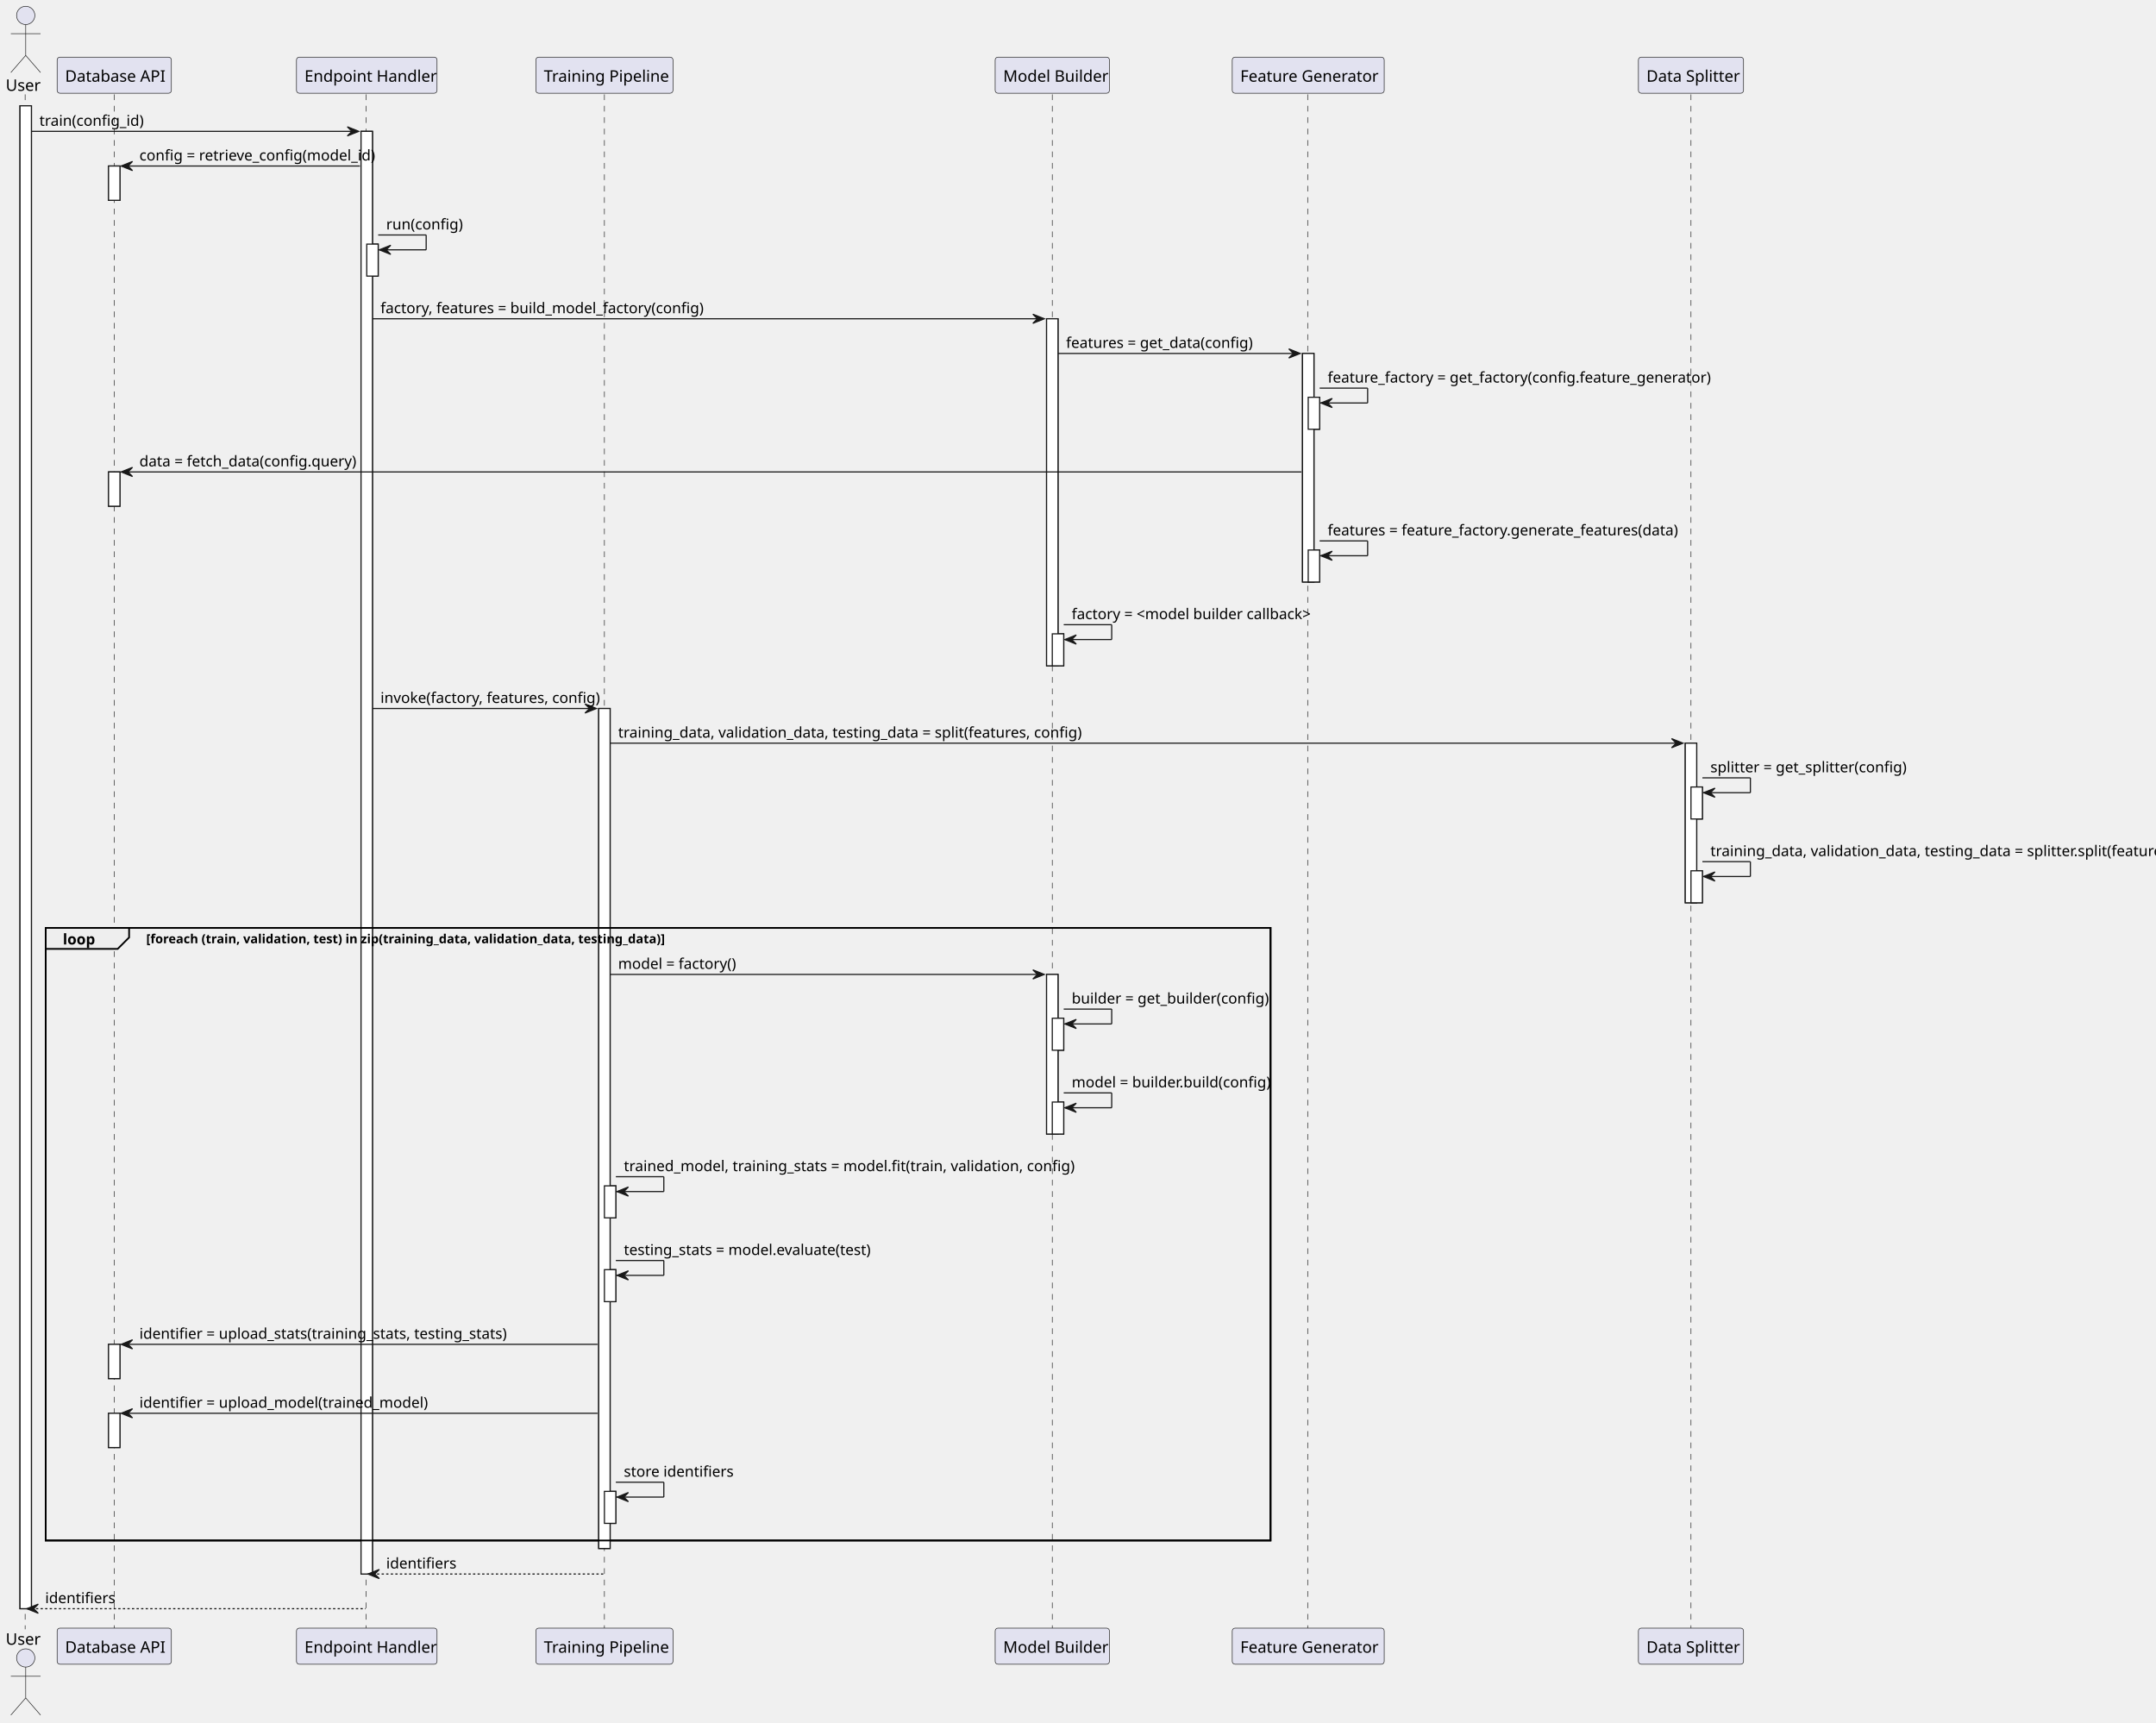
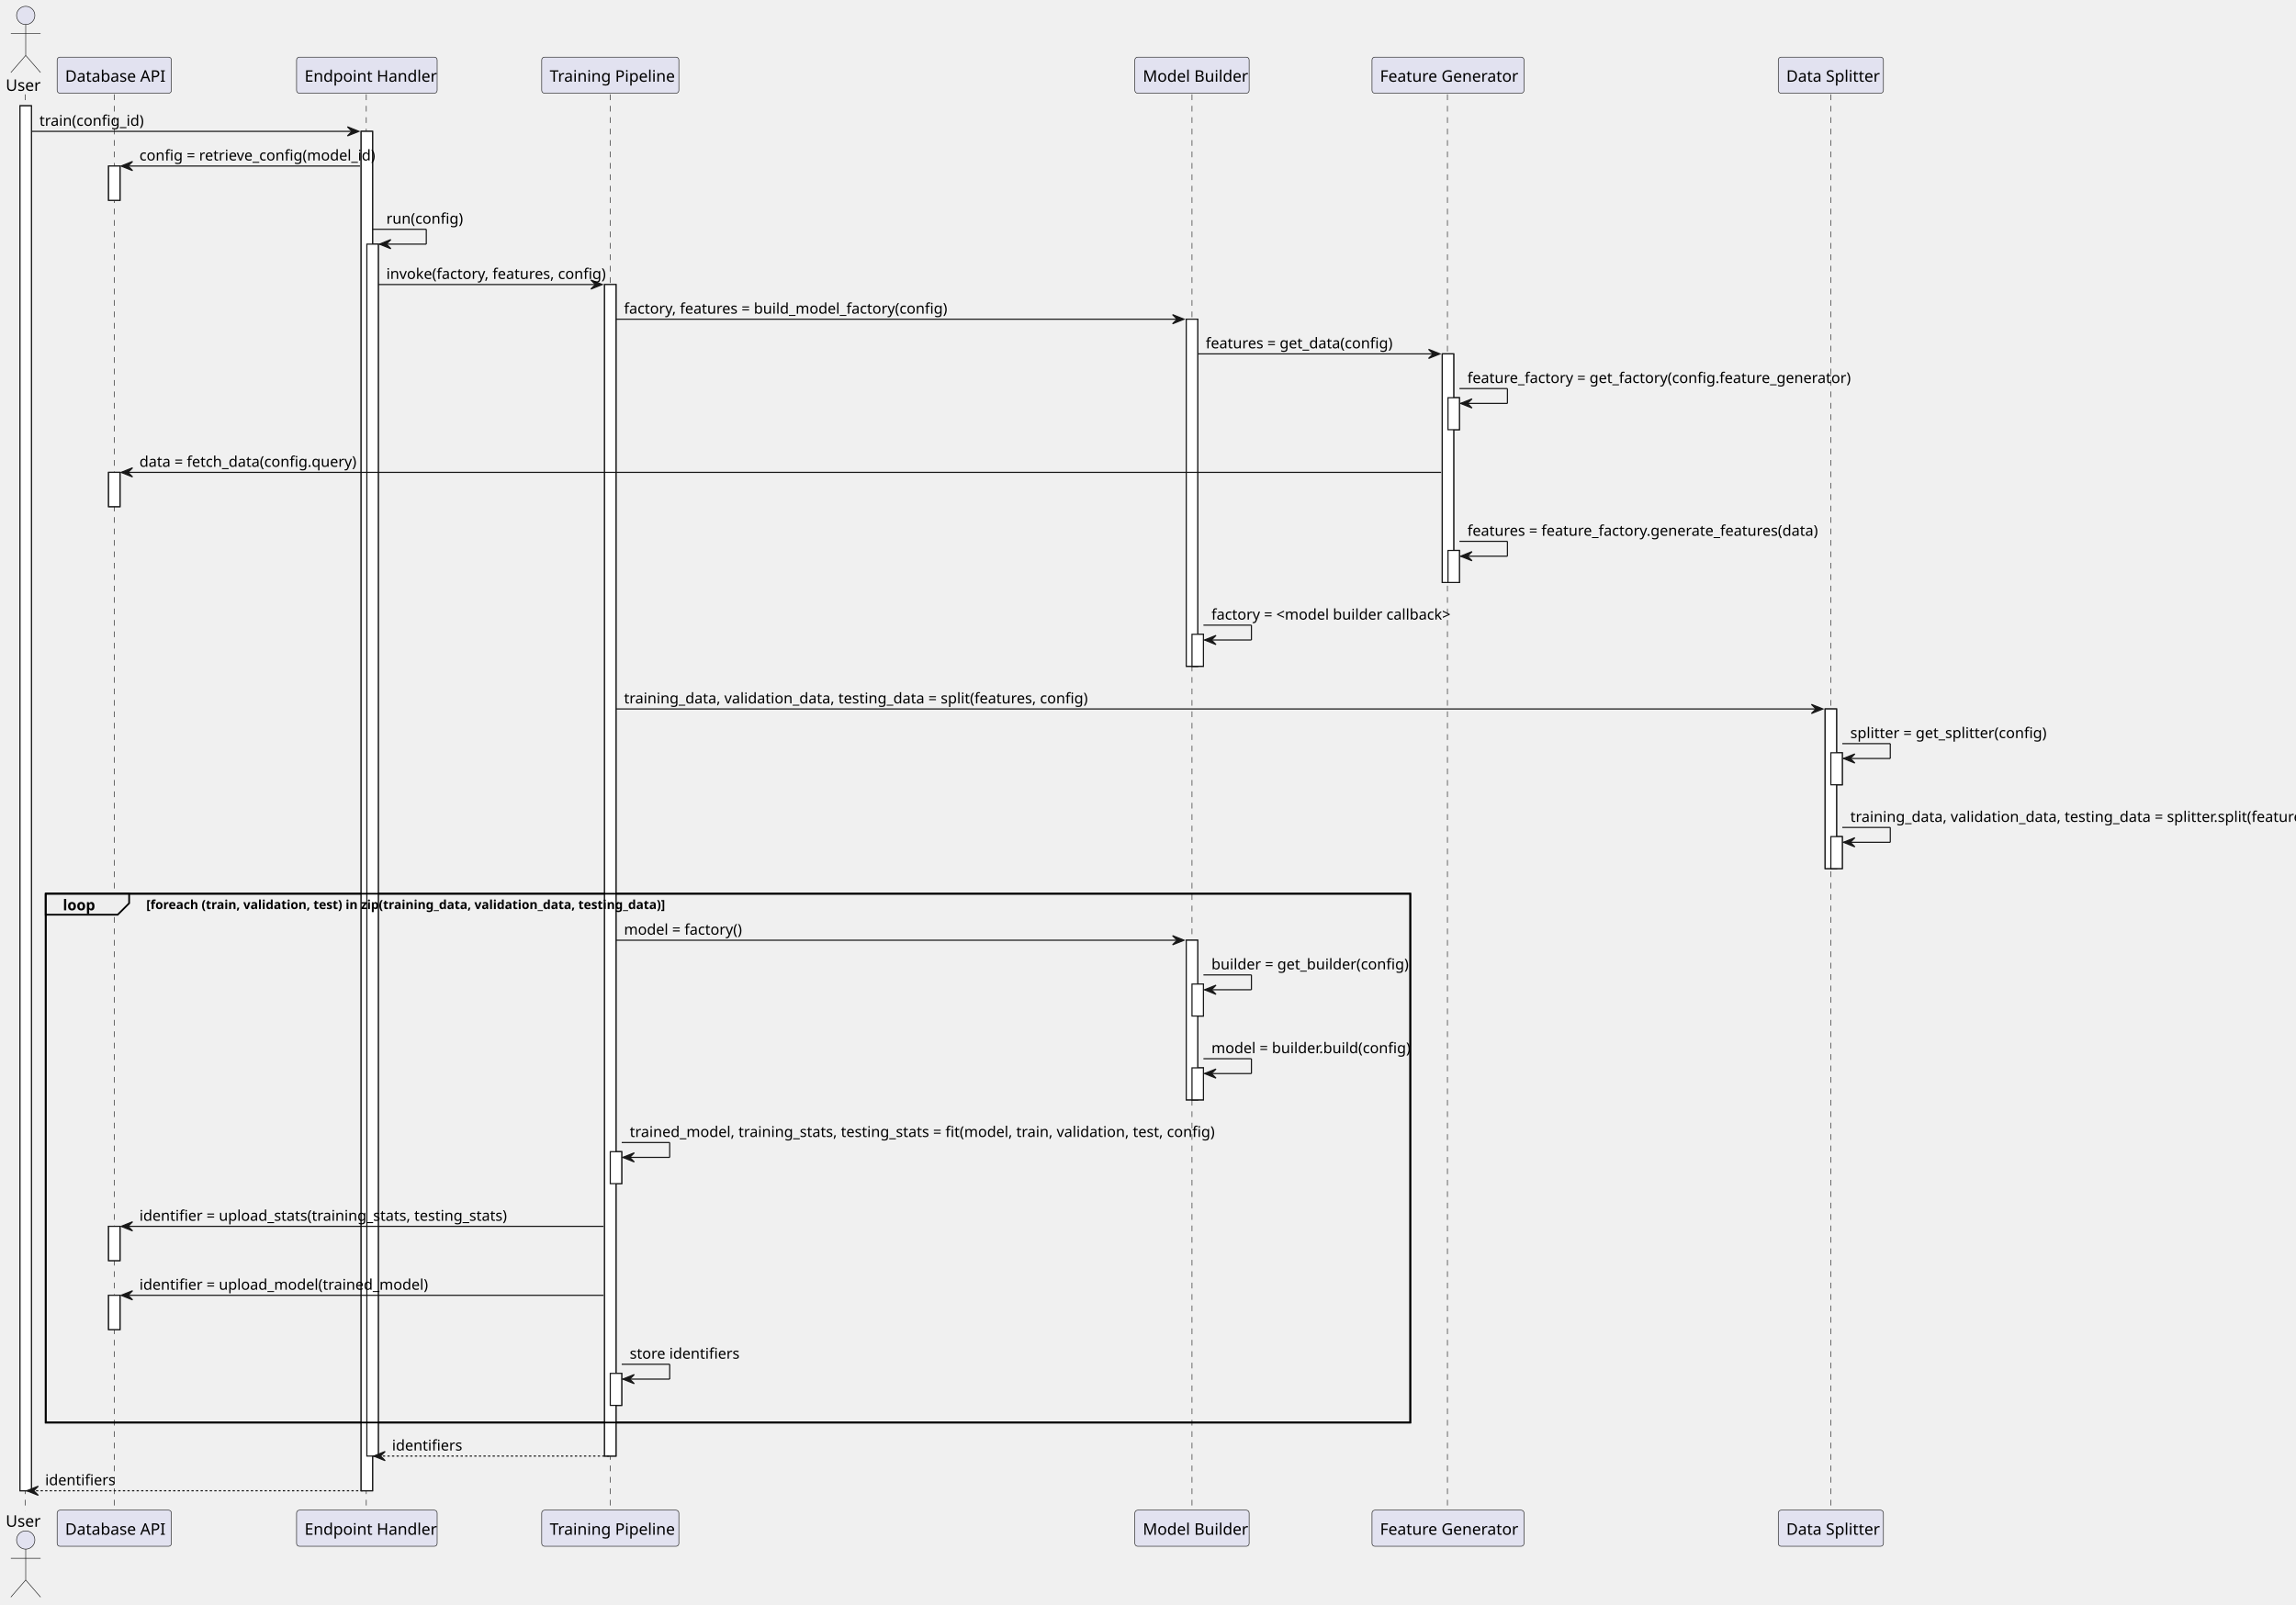
- <svg xmlns="http://www.w3.org/2000/svg" contentStyleType="text/css" height="1508px" preserveAspectRatio="none" style="width:1887px;height:1508px;background:#FFFFFF;" version="1.1" viewBox="0 0 1887 1508" width="1887px" zoomAndPan="magnify">
+ <svg xmlns="http://www.w3.org/2000/svg" contentStyleType="text/css" height="1404px" preserveAspectRatio="none" style="width:2009px;height:1404px;background:#FFFFFF;" version="1.1" viewBox="0 0 2009 1404" width="2009px" zoomAndPan="magnify">
  <defs />
  <g>
-     <rect fill="#FFFFFF" height="1315.438" style="stroke:#181818;stroke-width:1.0;" width="10" x="17.5" y="92.609" />
+     <rect fill="#FFFFFF" height="1212.086" style="stroke:#181818;stroke-width:1.0;" width="10" x="17.5" y="92.609" />
    <rect fill="#FFFFFF" height="30" style="stroke:#181818;stroke-width:1.0;" width="10" x="95" y="145.312" />
-     <rect fill="#FFFFFF" height="30" style="stroke:#181818;stroke-width:1.0;" width="10" x="95" y="413.07" />
-     <rect fill="#FFFFFF" height="30" style="stroke:#181818;stroke-width:1.0;" width="10" x="95" y="1176.641" />
-     <rect fill="#FFFFFF" height="30" style="stroke:#181818;stroke-width:1.0;" width="10" x="95" y="1236.992" />
-     <rect fill="#FFFFFF" height="1262.734" style="stroke:#181818;stroke-width:1.0;" width="10" x="316" y="114.961" />
-     <rect fill="#FFFFFF" height="28" style="stroke:#181818;stroke-width:1.0;" width="10" x="321" y="213.664" />
-     <rect fill="#FFFFFF" height="735.219" style="stroke:#181818;stroke-width:1.0;" width="10" x="524" y="620.125" />
-     <rect fill="#FFFFFF" height="28" style="stroke:#181818;stroke-width:1.0;" width="10" x="529" y="1037.938" />
-     <rect fill="#FFFFFF" height="28" style="stroke:#181818;stroke-width:1.0;" width="10" x="529" y="1111.289" />
-     <rect fill="#FFFFFF" height="28" style="stroke:#181818;stroke-width:1.0;" width="10" x="529" y="1305.344" />
-     <rect fill="#FFFFFF" height="303.758" style="stroke:#181818;stroke-width:1.0;" width="10" x="916" y="279.016" />
-     <rect fill="#FFFFFF" height="28" style="stroke:#181818;stroke-width:1.0;" width="10" x="921" y="554.773" />
-     <rect fill="#FFFFFF" height="139.703" style="stroke:#181818;stroke-width:1.0;" width="10" x="916" y="852.883" />
-     <rect fill="#FFFFFF" height="28" style="stroke:#181818;stroke-width:1.0;" width="10" x="921" y="891.234" />
-     <rect fill="#FFFFFF" height="28" style="stroke:#181818;stroke-width:1.0;" width="10" x="921" y="964.586" />
-     <rect fill="#FFFFFF" height="200.055" style="stroke:#181818;stroke-width:1.0;" width="10" x="1140" y="309.367" />
-     <rect fill="#FFFFFF" height="28" style="stroke:#181818;stroke-width:1.0;" width="10" x="1145" y="347.719" />
-     <rect fill="#FFFFFF" height="28" style="stroke:#181818;stroke-width:1.0;" width="10" x="1145" y="481.422" />
-     <rect fill="#FFFFFF" height="139.703" style="stroke:#181818;stroke-width:1.0;" width="10" x="1475" y="650.477" />
-     <rect fill="#FFFFFF" height="28" style="stroke:#181818;stroke-width:1.0;" width="10" x="1480" y="688.828" />
-     <rect fill="#FFFFFF" height="28" style="stroke:#181818;stroke-width:1.0;" width="10" x="1480" y="762.18" />
-     <rect fill="none" height="536.164" style="stroke:#000000;stroke-width:1.5;" width="1072" x="40" y="812.18" />
-     <line style="stroke:#181818;stroke-width:0.5;stroke-dasharray:5.0,5.0;" x1="22" x2="22" y1="82.609" y2="1426.047" />
-     <line style="stroke:#181818;stroke-width:0.5;stroke-dasharray:5.0,5.0;" x1="100" x2="100" y1="82.609" y2="1426.047" />
-     <line style="stroke:#181818;stroke-width:0.5;stroke-dasharray:5.0,5.0;" x1="320.5" x2="320.5" y1="82.609" y2="1426.047" />
-     <line style="stroke:#181818;stroke-width:0.5;stroke-dasharray:5.0,5.0;" x1="529" x2="529" y1="82.609" y2="1426.047" />
-     <line style="stroke:#181818;stroke-width:0.5;stroke-dasharray:5.0,5.0;" x1="921" x2="921" y1="82.609" y2="1426.047" />
-     <line style="stroke:#181818;stroke-width:0.5;stroke-dasharray:5.0,5.0;" x1="1144.5" x2="1144.5" y1="82.609" y2="1426.047" />
-     <line style="stroke:#181818;stroke-width:0.5;stroke-dasharray:5.0,5.0;" x1="1480" x2="1480" y1="82.609" y2="1426.047" />
+     <rect fill="#FFFFFF" height="30" style="stroke:#181818;stroke-width:1.0;" width="10" x="95" y="413.422" />
+     <rect fill="#FFFFFF" height="30" style="stroke:#181818;stroke-width:1.0;" width="10" x="95" y="1073.289" />
+     <rect fill="#FFFFFF" height="30" style="stroke:#181818;stroke-width:1.0;" width="10" x="95" y="1133.641" />
+     <rect fill="#FFFFFF" height="1189.734" style="stroke:#181818;stroke-width:1.0;" width="10" x="316" y="114.961" />
+     <rect fill="#FFFFFF" height="1060.68" style="stroke:#181818;stroke-width:1.0;" width="10" x="321" y="213.664" />
+     <rect fill="#FFFFFF" height="1025.328" style="stroke:#181818;stroke-width:1.0;" width="10" x="529" y="249.016" />
+     <rect fill="#FFFFFF" height="28" style="stroke:#181818;stroke-width:1.0;" width="10" x="534" y="1007.938" />
+     <rect fill="#FFFFFF" height="28" style="stroke:#181818;stroke-width:1.0;" width="10" x="534" y="1201.992" />
+     <rect fill="#FFFFFF" height="303.758" style="stroke:#181818;stroke-width:1.0;" width="10" x="1038" y="279.367" />
+     <rect fill="#FFFFFF" height="28" style="stroke:#181818;stroke-width:1.0;" width="10" x="1043" y="555.125" />
+     <rect fill="#FFFFFF" height="139.703" style="stroke:#181818;stroke-width:1.0;" width="10" x="1038" y="822.883" />
+     <rect fill="#FFFFFF" height="28" style="stroke:#181818;stroke-width:1.0;" width="10" x="1043" y="861.234" />
+     <rect fill="#FFFFFF" height="28" style="stroke:#181818;stroke-width:1.0;" width="10" x="1043" y="934.586" />
+     <rect fill="#FFFFFF" height="200.055" style="stroke:#181818;stroke-width:1.0;" width="10" x="1262" y="309.719" />
+     <rect fill="#FFFFFF" height="28" style="stroke:#181818;stroke-width:1.0;" width="10" x="1267" y="348.07" />
+     <rect fill="#FFFFFF" height="28" style="stroke:#181818;stroke-width:1.0;" width="10" x="1267" y="481.773" />
+     <rect fill="#FFFFFF" height="139.703" style="stroke:#181818;stroke-width:1.0;" width="10" x="1597" y="620.477" />
+     <rect fill="#FFFFFF" height="28" style="stroke:#181818;stroke-width:1.0;" width="10" x="1602" y="658.828" />
+     <rect fill="#FFFFFF" height="28" style="stroke:#181818;stroke-width:1.0;" width="10" x="1602" y="732.18" />
+     <rect fill="none" height="462.812" style="stroke:#000000;stroke-width:1.5;" width="1194" x="40" y="782.18" />
+     <line style="stroke:#181818;stroke-width:0.5;stroke-dasharray:5.0,5.0;" x1="22" x2="22" y1="82.609" y2="1322.695" />
+     <line style="stroke:#181818;stroke-width:0.5;stroke-dasharray:5.0,5.0;" x1="100" x2="100" y1="82.609" y2="1322.695" />
+     <line style="stroke:#181818;stroke-width:0.5;stroke-dasharray:5.0,5.0;" x1="320.5" x2="320.5" y1="82.609" y2="1322.695" />
+     <line style="stroke:#181818;stroke-width:0.5;stroke-dasharray:5.0,5.0;" x1="534" x2="534" y1="82.609" y2="1322.695" />
+     <line style="stroke:#181818;stroke-width:0.5;stroke-dasharray:5.0,5.0;" x1="1043" x2="1043" y1="82.609" y2="1322.695" />
+     <line style="stroke:#181818;stroke-width:0.5;stroke-dasharray:5.0,5.0;" x1="1266.5" x2="1266.5" y1="82.609" y2="1322.695" />
+     <line style="stroke:#181818;stroke-width:0.5;stroke-dasharray:5.0,5.0;" x1="1602" x2="1602" y1="82.609" y2="1322.695" />
    <text fill="#000000" font-family="sans-serif" font-size="14" lengthAdjust="spacing" textLength="29" x="5" y="79.533">User</text>
    <ellipse cx="22.5" cy="13.5" fill="#E2E2F0" rx="8" ry="8" style="stroke:#181818;stroke-width:0.5;" />
    <path d="M22.5,21.5 L22.5,48.5 M9.5,29.5 L35.5,29.5 M22.5,48.5 L9.5,63.5 M22.5,48.5 L35.5,63.5 " fill="none" style="stroke:#181818;stroke-width:0.5;" />
-     <text fill="#000000" font-family="sans-serif" font-size="14" lengthAdjust="spacing" textLength="29" x="5" y="1439.58">User</text>
-     <ellipse cx="22.5" cy="1451.156" fill="#E2E2F0" rx="8" ry="8" style="stroke:#181818;stroke-width:0.5;" />
-     <path d="M22.5,1459.156 L22.5,1486.156 M9.5,1467.156 L35.5,1467.156 M22.5,1486.156 L9.5,1501.156 M22.5,1486.156 L35.5,1501.156 " fill="none" style="stroke:#181818;stroke-width:0.5;" />
+     <text fill="#000000" font-family="sans-serif" font-size="14" lengthAdjust="spacing" textLength="29" x="5" y="1336.228">User</text>
+     <ellipse cx="22.5" cy="1347.805" fill="#E2E2F0" rx="8" ry="8" style="stroke:#181818;stroke-width:0.5;" />
+     <path d="M22.5,1355.805 L22.5,1382.805 M9.5,1363.805 L35.5,1363.805 M22.5,1382.805 L9.5,1397.805 M22.5,1382.805 L35.5,1397.805 " fill="none" style="stroke:#181818;stroke-width:0.5;" />
    <rect fill="#E2E2F0" height="31.609" rx="2.5" ry="2.5" style="stroke:#181818;stroke-width:0.5;" width="100" x="50" y="50" />
    <text fill="#000000" font-family="sans-serif" font-size="14" lengthAdjust="spacing" textLength="86" x="57" y="71.533">Database API</text>
-     <rect fill="#E2E2F0" height="31.609" rx="2.5" ry="2.5" style="stroke:#181818;stroke-width:0.5;" width="100" x="50" y="1425.047" />
-     <text fill="#000000" font-family="sans-serif" font-size="14" lengthAdjust="spacing" textLength="86" x="57" y="1446.58">Database API</text>
+     <rect fill="#E2E2F0" height="31.609" rx="2.5" ry="2.5" style="stroke:#181818;stroke-width:0.5;" width="100" x="50" y="1321.695" />
+     <text fill="#000000" font-family="sans-serif" font-size="14" lengthAdjust="spacing" textLength="86" x="57" y="1343.228">Database API</text>
    <rect fill="#E2E2F0" height="31.609" rx="2.5" ry="2.5" style="stroke:#181818;stroke-width:0.5;" width="123" x="259.5" y="50" />
    <text fill="#000000" font-family="sans-serif" font-size="14" lengthAdjust="spacing" textLength="109" x="266.5" y="71.533">Endpoint Handler</text>
-     <rect fill="#E2E2F0" height="31.609" rx="2.5" ry="2.5" style="stroke:#181818;stroke-width:0.5;" width="123" x="259.5" y="1425.047" />
-     <text fill="#000000" font-family="sans-serif" font-size="14" lengthAdjust="spacing" textLength="109" x="266.5" y="1446.58">Endpoint Handler</text>
-     <rect fill="#E2E2F0" height="31.609" rx="2.5" ry="2.5" style="stroke:#181818;stroke-width:0.5;" width="120" x="469" y="50" />
-     <text fill="#000000" font-family="sans-serif" font-size="14" lengthAdjust="spacing" textLength="106" x="476" y="71.533">Training Pipeline</text>
-     <rect fill="#E2E2F0" height="31.609" rx="2.5" ry="2.5" style="stroke:#181818;stroke-width:0.5;" width="120" x="469" y="1425.047" />
-     <text fill="#000000" font-family="sans-serif" font-size="14" lengthAdjust="spacing" textLength="106" x="476" y="1446.58">Training Pipeline</text>
-     <rect fill="#E2E2F0" height="31.609" rx="2.5" ry="2.5" style="stroke:#181818;stroke-width:0.5;" width="100" x="871" y="50" />
-     <text fill="#000000" font-family="sans-serif" font-size="14" lengthAdjust="spacing" textLength="86" x="878" y="71.533">Model Builder</text>
-     <rect fill="#E2E2F0" height="31.609" rx="2.5" ry="2.5" style="stroke:#181818;stroke-width:0.5;" width="100" x="871" y="1425.047" />
-     <text fill="#000000" font-family="sans-serif" font-size="14" lengthAdjust="spacing" textLength="86" x="878" y="1446.58">Model Builder</text>
-     <rect fill="#E2E2F0" height="31.609" rx="2.5" ry="2.5" style="stroke:#181818;stroke-width:0.5;" width="133" x="1078.5" y="50" />
-     <text fill="#000000" font-family="sans-serif" font-size="14" lengthAdjust="spacing" textLength="119" x="1085.5" y="71.533">Feature Generator</text>
-     <rect fill="#E2E2F0" height="31.609" rx="2.5" ry="2.5" style="stroke:#181818;stroke-width:0.5;" width="133" x="1078.5" y="1425.047" />
-     <text fill="#000000" font-family="sans-serif" font-size="14" lengthAdjust="spacing" textLength="119" x="1085.5" y="1446.58">Feature Generator</text>
-     <rect fill="#E2E2F0" height="31.609" rx="2.5" ry="2.5" style="stroke:#181818;stroke-width:0.5;" width="92" x="1434" y="50" />
-     <text fill="#000000" font-family="sans-serif" font-size="14" lengthAdjust="spacing" textLength="78" x="1441" y="71.533">Data Splitter</text>
-     <rect fill="#E2E2F0" height="31.609" rx="2.5" ry="2.5" style="stroke:#181818;stroke-width:0.5;" width="92" x="1434" y="1425.047" />
-     <text fill="#000000" font-family="sans-serif" font-size="14" lengthAdjust="spacing" textLength="78" x="1441" y="1446.58">Data Splitter</text>
-     <rect fill="#FFFFFF" height="1315.438" style="stroke:#181818;stroke-width:1.0;" width="10" x="17.5" y="92.609" />
+     <rect fill="#E2E2F0" height="31.609" rx="2.5" ry="2.5" style="stroke:#181818;stroke-width:0.5;" width="123" x="259.5" y="1321.695" />
+     <text fill="#000000" font-family="sans-serif" font-size="14" lengthAdjust="spacing" textLength="109" x="266.5" y="1343.228">Endpoint Handler</text>
+     <rect fill="#E2E2F0" height="31.609" rx="2.5" ry="2.5" style="stroke:#181818;stroke-width:0.5;" width="120" x="474" y="50" />
+     <text fill="#000000" font-family="sans-serif" font-size="14" lengthAdjust="spacing" textLength="106" x="481" y="71.533">Training Pipeline</text>
+     <rect fill="#E2E2F0" height="31.609" rx="2.5" ry="2.5" style="stroke:#181818;stroke-width:0.5;" width="120" x="474" y="1321.695" />
+     <text fill="#000000" font-family="sans-serif" font-size="14" lengthAdjust="spacing" textLength="106" x="481" y="1343.228">Training Pipeline</text>
+     <rect fill="#E2E2F0" height="31.609" rx="2.5" ry="2.5" style="stroke:#181818;stroke-width:0.5;" width="100" x="993" y="50" />
+     <text fill="#000000" font-family="sans-serif" font-size="14" lengthAdjust="spacing" textLength="86" x="1000" y="71.533">Model Builder</text>
+     <rect fill="#E2E2F0" height="31.609" rx="2.5" ry="2.5" style="stroke:#181818;stroke-width:0.5;" width="100" x="993" y="1321.695" />
+     <text fill="#000000" font-family="sans-serif" font-size="14" lengthAdjust="spacing" textLength="86" x="1000" y="1343.228">Model Builder</text>
+     <rect fill="#E2E2F0" height="31.609" rx="2.5" ry="2.5" style="stroke:#181818;stroke-width:0.5;" width="133" x="1200.5" y="50" />
+     <text fill="#000000" font-family="sans-serif" font-size="14" lengthAdjust="spacing" textLength="119" x="1207.5" y="71.533">Feature Generator</text>
+     <rect fill="#E2E2F0" height="31.609" rx="2.5" ry="2.5" style="stroke:#181818;stroke-width:0.5;" width="133" x="1200.5" y="1321.695" />
+     <text fill="#000000" font-family="sans-serif" font-size="14" lengthAdjust="spacing" textLength="119" x="1207.5" y="1343.228">Feature Generator</text>
+     <rect fill="#E2E2F0" height="31.609" rx="2.5" ry="2.5" style="stroke:#181818;stroke-width:0.5;" width="92" x="1556" y="50" />
+     <text fill="#000000" font-family="sans-serif" font-size="14" lengthAdjust="spacing" textLength="78" x="1563" y="71.533">Data Splitter</text>
+     <rect fill="#E2E2F0" height="31.609" rx="2.5" ry="2.5" style="stroke:#181818;stroke-width:0.5;" width="92" x="1556" y="1321.695" />
+     <text fill="#000000" font-family="sans-serif" font-size="14" lengthAdjust="spacing" textLength="78" x="1563" y="1343.228">Data Splitter</text>
+     <rect fill="#FFFFFF" height="1212.086" style="stroke:#181818;stroke-width:1.0;" width="10" x="17.5" y="92.609" />
    <rect fill="#FFFFFF" height="30" style="stroke:#181818;stroke-width:1.0;" width="10" x="95" y="145.312" />
-     <rect fill="#FFFFFF" height="30" style="stroke:#181818;stroke-width:1.0;" width="10" x="95" y="413.07" />
-     <rect fill="#FFFFFF" height="30" style="stroke:#181818;stroke-width:1.0;" width="10" x="95" y="1176.641" />
-     <rect fill="#FFFFFF" height="30" style="stroke:#181818;stroke-width:1.0;" width="10" x="95" y="1236.992" />
-     <rect fill="#FFFFFF" height="1262.734" style="stroke:#181818;stroke-width:1.0;" width="10" x="316" y="114.961" />
-     <rect fill="#FFFFFF" height="28" style="stroke:#181818;stroke-width:1.0;" width="10" x="321" y="213.664" />
-     <rect fill="#FFFFFF" height="735.219" style="stroke:#181818;stroke-width:1.0;" width="10" x="524" y="620.125" />
-     <rect fill="#FFFFFF" height="28" style="stroke:#181818;stroke-width:1.0;" width="10" x="529" y="1037.938" />
-     <rect fill="#FFFFFF" height="28" style="stroke:#181818;stroke-width:1.0;" width="10" x="529" y="1111.289" />
-     <rect fill="#FFFFFF" height="28" style="stroke:#181818;stroke-width:1.0;" width="10" x="529" y="1305.344" />
-     <rect fill="#FFFFFF" height="303.758" style="stroke:#181818;stroke-width:1.0;" width="10" x="916" y="279.016" />
-     <rect fill="#FFFFFF" height="28" style="stroke:#181818;stroke-width:1.0;" width="10" x="921" y="554.773" />
-     <rect fill="#FFFFFF" height="139.703" style="stroke:#181818;stroke-width:1.0;" width="10" x="916" y="852.883" />
-     <rect fill="#FFFFFF" height="28" style="stroke:#181818;stroke-width:1.0;" width="10" x="921" y="891.234" />
-     <rect fill="#FFFFFF" height="28" style="stroke:#181818;stroke-width:1.0;" width="10" x="921" y="964.586" />
-     <rect fill="#FFFFFF" height="200.055" style="stroke:#181818;stroke-width:1.0;" width="10" x="1140" y="309.367" />
-     <rect fill="#FFFFFF" height="28" style="stroke:#181818;stroke-width:1.0;" width="10" x="1145" y="347.719" />
-     <rect fill="#FFFFFF" height="28" style="stroke:#181818;stroke-width:1.0;" width="10" x="1145" y="481.422" />
-     <rect fill="#FFFFFF" height="139.703" style="stroke:#181818;stroke-width:1.0;" width="10" x="1475" y="650.477" />
-     <rect fill="#FFFFFF" height="28" style="stroke:#181818;stroke-width:1.0;" width="10" x="1480" y="688.828" />
-     <rect fill="#FFFFFF" height="28" style="stroke:#181818;stroke-width:1.0;" width="10" x="1480" y="762.18" />
+     <rect fill="#FFFFFF" height="30" style="stroke:#181818;stroke-width:1.0;" width="10" x="95" y="413.422" />
+     <rect fill="#FFFFFF" height="30" style="stroke:#181818;stroke-width:1.0;" width="10" x="95" y="1073.289" />
+     <rect fill="#FFFFFF" height="30" style="stroke:#181818;stroke-width:1.0;" width="10" x="95" y="1133.641" />
+     <rect fill="#FFFFFF" height="1189.734" style="stroke:#181818;stroke-width:1.0;" width="10" x="316" y="114.961" />
+     <rect fill="#FFFFFF" height="1060.68" style="stroke:#181818;stroke-width:1.0;" width="10" x="321" y="213.664" />
+     <rect fill="#FFFFFF" height="1025.328" style="stroke:#181818;stroke-width:1.0;" width="10" x="529" y="249.016" />
+     <rect fill="#FFFFFF" height="28" style="stroke:#181818;stroke-width:1.0;" width="10" x="534" y="1007.938" />
+     <rect fill="#FFFFFF" height="28" style="stroke:#181818;stroke-width:1.0;" width="10" x="534" y="1201.992" />
+     <rect fill="#FFFFFF" height="303.758" style="stroke:#181818;stroke-width:1.0;" width="10" x="1038" y="279.367" />
+     <rect fill="#FFFFFF" height="28" style="stroke:#181818;stroke-width:1.0;" width="10" x="1043" y="555.125" />
+     <rect fill="#FFFFFF" height="139.703" style="stroke:#181818;stroke-width:1.0;" width="10" x="1038" y="822.883" />
+     <rect fill="#FFFFFF" height="28" style="stroke:#181818;stroke-width:1.0;" width="10" x="1043" y="861.234" />
+     <rect fill="#FFFFFF" height="28" style="stroke:#181818;stroke-width:1.0;" width="10" x="1043" y="934.586" />
+     <rect fill="#FFFFFF" height="200.055" style="stroke:#181818;stroke-width:1.0;" width="10" x="1262" y="309.719" />
+     <rect fill="#FFFFFF" height="28" style="stroke:#181818;stroke-width:1.0;" width="10" x="1267" y="348.07" />
+     <rect fill="#FFFFFF" height="28" style="stroke:#181818;stroke-width:1.0;" width="10" x="1267" y="481.773" />
+     <rect fill="#FFFFFF" height="139.703" style="stroke:#181818;stroke-width:1.0;" width="10" x="1597" y="620.477" />
+     <rect fill="#FFFFFF" height="28" style="stroke:#181818;stroke-width:1.0;" width="10" x="1602" y="658.828" />
+     <rect fill="#FFFFFF" height="28" style="stroke:#181818;stroke-width:1.0;" width="10" x="1602" y="732.18" />
    <polygon fill="#181818" points="304,110.961,314,114.961,304,118.961,308,114.961" style="stroke:#181818;stroke-width:1.0;" />
    <line style="stroke:#181818;stroke-width:1.0;" x1="27.5" x2="310" y1="114.961" y2="114.961" />
    <text fill="#000000" font-family="sans-serif" font-size="13" lengthAdjust="spacing" textLength="84" x="34.5" y="110.105">train(config_id)</text>
    <polygon fill="#181818" points="116,141.312,106,145.312,116,149.312,112,145.312" style="stroke:#181818;stroke-width:1.0;" />
    <line style="stroke:#181818;stroke-width:1.0;" x1="110" x2="315" y1="145.312" y2="145.312" />
    <text fill="#000000" font-family="sans-serif" font-size="13" lengthAdjust="spacing" textLength="192" x="122" y="140.456">config = retrieve_config(model_id)</text>
-     <line style="stroke:#181818;stroke-width:1.0;" x1="331" x2="373" y1="205.664" y2="205.664" />
-     <line style="stroke:#181818;stroke-width:1.0;" x1="373" x2="373" y1="205.664" y2="218.664" />
-     <line style="stroke:#181818;stroke-width:1.0;" x1="332" x2="373" y1="218.664" y2="218.664" />
-     <polygon fill="#181818" points="342,214.664,332,218.664,342,222.664,338,218.664" style="stroke:#181818;stroke-width:1.0;" />
-     <text fill="#000000" font-family="sans-serif" font-size="13" lengthAdjust="spacing" textLength="60" x="338" y="200.808">run(config)</text>
-     <polygon fill="#181818" points="904,275.016,914,279.016,904,283.016,908,279.016" style="stroke:#181818;stroke-width:1.0;" />
-     <line style="stroke:#181818;stroke-width:1.0;" x1="326" x2="910" y1="279.016" y2="279.016" />
-     <text fill="#000000" font-family="sans-serif" font-size="13" lengthAdjust="spacing" textLength="266" x="333" y="274.159">factory, features = build_model_factory(config)</text>
-     <polygon fill="#181818" points="1128,305.367,1138,309.367,1128,313.367,1132,309.367" style="stroke:#181818;stroke-width:1.0;" />
-     <line style="stroke:#181818;stroke-width:1.0;" x1="926" x2="1134" y1="309.367" y2="309.367" />
-     <text fill="#000000" font-family="sans-serif" font-size="13" lengthAdjust="spacing" textLength="154" x="933" y="304.511">features = get_data(config)</text>
-     <line style="stroke:#181818;stroke-width:1.0;" x1="1155" x2="1197" y1="339.719" y2="339.719" />
-     <line style="stroke:#181818;stroke-width:1.0;" x1="1197" x2="1197" y1="339.719" y2="352.719" />
-     <line style="stroke:#181818;stroke-width:1.0;" x1="1156" x2="1197" y1="352.719" y2="352.719" />
-     <polygon fill="#181818" points="1166,348.719,1156,352.719,1166,356.719,1162,352.719" style="stroke:#181818;stroke-width:1.0;" />
-     <text fill="#000000" font-family="sans-serif" font-size="13" lengthAdjust="spacing" textLength="311" x="1162" y="334.862">feature_factory = get_factory(config.feature_generator)</text>
-     <polygon fill="#181818" points="116,409.07,106,413.07,116,417.07,112,413.07" style="stroke:#181818;stroke-width:1.0;" />
-     <line style="stroke:#181818;stroke-width:1.0;" x1="110" x2="1139" y1="413.07" y2="413.07" />
-     <text fill="#000000" font-family="sans-serif" font-size="13" lengthAdjust="spacing" textLength="179" x="122" y="408.214">data = fetch_data(config.query)</text>
-     <line style="stroke:#181818;stroke-width:1.0;" x1="1155" x2="1197" y1="473.422" y2="473.422" />
-     <line style="stroke:#181818;stroke-width:1.0;" x1="1197" x2="1197" y1="473.422" y2="486.422" />
-     <line style="stroke:#181818;stroke-width:1.0;" x1="1156" x2="1197" y1="486.422" y2="486.422" />
-     <polygon fill="#181818" points="1166,482.422,1156,486.422,1166,490.422,1162,486.422" style="stroke:#181818;stroke-width:1.0;" />
-     <text fill="#000000" font-family="sans-serif" font-size="13" lengthAdjust="spacing" textLength="287" x="1162" y="468.565">features = feature_factory.generate_features(data)</text>
-     <line style="stroke:#181818;stroke-width:1.0;" x1="931" x2="973" y1="546.773" y2="546.773" />
-     <line style="stroke:#181818;stroke-width:1.0;" x1="973" x2="973" y1="546.773" y2="559.773" />
-     <line style="stroke:#181818;stroke-width:1.0;" x1="932" x2="973" y1="559.773" y2="559.773" />
-     <polygon fill="#181818" points="942,555.773,932,559.773,942,563.773,938,559.773" style="stroke:#181818;stroke-width:1.0;" />
-     <text fill="#000000" font-family="sans-serif" font-size="13" lengthAdjust="spacing" textLength="200" x="938" y="541.917">factory = &lt;model builder callback&gt;</text>
-     <polygon fill="#181818" points="512,616.125,522,620.125,512,624.125,516,620.125" style="stroke:#181818;stroke-width:1.0;" />
-     <line style="stroke:#181818;stroke-width:1.0;" x1="326" x2="518" y1="620.125" y2="620.125" />
-     <text fill="#000000" font-family="sans-serif" font-size="13" lengthAdjust="spacing" textLength="179" x="333" y="615.269">invoke(factory, features, config)</text>
-     <polygon fill="#181818" points="1463,646.477,1473,650.477,1463,654.477,1467,650.477" style="stroke:#181818;stroke-width:1.0;" />
-     <line style="stroke:#181818;stroke-width:1.0;" x1="534" x2="1469" y1="650.477" y2="650.477" />
-     <text fill="#000000" font-family="sans-serif" font-size="13" lengthAdjust="spacing" textLength="382" x="541" y="645.62">training_data, validation_data, testing_data = split(features, config)</text>
-     <line style="stroke:#181818;stroke-width:1.0;" x1="1490" x2="1532" y1="680.828" y2="680.828" />
-     <line style="stroke:#181818;stroke-width:1.0;" x1="1532" x2="1532" y1="680.828" y2="693.828" />
-     <line style="stroke:#181818;stroke-width:1.0;" x1="1491" x2="1532" y1="693.828" y2="693.828" />
-     <polygon fill="#181818" points="1501,689.828,1491,693.828,1501,697.828,1497,693.828" style="stroke:#181818;stroke-width:1.0;" />
-     <text fill="#000000" font-family="sans-serif" font-size="13" lengthAdjust="spacing" textLength="161" x="1497" y="675.972">splitter = get_splitter(config)</text>
-     <line style="stroke:#181818;stroke-width:1.0;" x1="1490" x2="1532" y1="754.18" y2="754.18" />
-     <line style="stroke:#181818;stroke-width:1.0;" x1="1532" x2="1532" y1="754.18" y2="767.18" />
-     <line style="stroke:#181818;stroke-width:1.0;" x1="1491" x2="1532" y1="767.18" y2="767.18" />
-     <polygon fill="#181818" points="1501,763.18,1491,767.18,1501,771.18,1497,767.18" style="stroke:#181818;stroke-width:1.0;" />
-     <text fill="#000000" font-family="sans-serif" font-size="13" lengthAdjust="spacing" textLength="383" x="1497" y="749.323">training_data, validation_data, testing_data = splitter.split(features)</text>
-     <path d="M40,812.18 L113,812.18 L113,820.531 L103,830.531 L40,830.531 L40,812.18 " fill="#EEEEEE" style="stroke:#000000;stroke-width:1.5;" />
-     <rect fill="none" height="536.164" style="stroke:#000000;stroke-width:1.5;" width="1072" x="40" y="812.18" />
-     <text fill="#000000" font-family="sans-serif" font-size="13" font-weight="bold" lengthAdjust="spacing" textLength="28" x="55" y="826.675">loop</text>
-     <text fill="#000000" font-family="sans-serif" font-size="11" font-weight="bold" lengthAdjust="spacing" textLength="444" x="128" y="825.599">[foreach (train, validation, test) in zip(training_data, validation_data, testing_data)]</text>
-     <polygon fill="#181818" points="904,848.883,914,852.883,904,856.883,908,852.883" style="stroke:#181818;stroke-width:1.0;" />
-     <line style="stroke:#181818;stroke-width:1.0;" x1="534" x2="910" y1="852.883" y2="852.883" />
-     <text fill="#000000" font-family="sans-serif" font-size="13" lengthAdjust="spacing" textLength="98" x="541" y="848.026">model = factory()</text>
-     <line style="stroke:#181818;stroke-width:1.0;" x1="931" x2="973" y1="883.234" y2="883.234" />
-     <line style="stroke:#181818;stroke-width:1.0;" x1="973" x2="973" y1="883.234" y2="896.234" />
-     <line style="stroke:#181818;stroke-width:1.0;" x1="932" x2="973" y1="896.234" y2="896.234" />
-     <polygon fill="#181818" points="942,892.234,932,896.234,942,900.234,938,896.234" style="stroke:#181818;stroke-width:1.0;" />
-     <text fill="#000000" font-family="sans-serif" font-size="13" lengthAdjust="spacing" textLength="159" x="938" y="878.378">builder = get_builder(config)</text>
-     <line style="stroke:#181818;stroke-width:1.0;" x1="931" x2="973" y1="956.586" y2="956.586" />
-     <line style="stroke:#181818;stroke-width:1.0;" x1="973" x2="973" y1="956.586" y2="969.586" />
-     <line style="stroke:#181818;stroke-width:1.0;" x1="932" x2="973" y1="969.586" y2="969.586" />
-     <polygon fill="#181818" points="942,965.586,932,969.586,942,973.586,938,969.586" style="stroke:#181818;stroke-width:1.0;" />
-     <text fill="#000000" font-family="sans-serif" font-size="13" lengthAdjust="spacing" textLength="162" x="938" y="951.73">model = builder.build(config)</text>
-     <line style="stroke:#181818;stroke-width:1.0;" x1="539" x2="581" y1="1029.938" y2="1029.938" />
-     <line style="stroke:#181818;stroke-width:1.0;" x1="581" x2="581" y1="1029.938" y2="1042.938" />
-     <line style="stroke:#181818;stroke-width:1.0;" x1="540" x2="581" y1="1042.938" y2="1042.938" />
-     <polygon fill="#181818" points="550,1038.938,540,1042.938,550,1046.938,546,1042.938" style="stroke:#181818;stroke-width:1.0;" />
-     <text fill="#000000" font-family="sans-serif" font-size="13" lengthAdjust="spacing" textLength="368" x="546" y="1025.081">trained_model, training_stats = model.fit(train, validation, config)</text>
-     <line style="stroke:#181818;stroke-width:1.0;" x1="539" x2="581" y1="1103.289" y2="1103.289" />
-     <line style="stroke:#181818;stroke-width:1.0;" x1="581" x2="581" y1="1103.289" y2="1116.289" />
-     <line style="stroke:#181818;stroke-width:1.0;" x1="540" x2="581" y1="1116.289" y2="1116.289" />
-     <polygon fill="#181818" points="550,1112.289,540,1116.289,550,1120.289,546,1116.289" style="stroke:#181818;stroke-width:1.0;" />
-     <text fill="#000000" font-family="sans-serif" font-size="13" lengthAdjust="spacing" textLength="207" x="546" y="1098.433">testing_stats = model.evaluate(test)</text>
-     <polygon fill="#181818" points="116,1172.641,106,1176.641,116,1180.641,112,1176.641" style="stroke:#181818;stroke-width:1.0;" />
-     <line style="stroke:#181818;stroke-width:1.0;" x1="110" x2="523" y1="1176.641" y2="1176.641" />
-     <text fill="#000000" font-family="sans-serif" font-size="13" lengthAdjust="spacing" textLength="307" x="122" y="1171.784">identifier = upload_stats(training_stats, testing_stats)</text>
-     <polygon fill="#181818" points="116,1232.992,106,1236.992,116,1240.992,112,1236.992" style="stroke:#181818;stroke-width:1.0;" />
-     <line style="stroke:#181818;stroke-width:1.0;" x1="110" x2="523" y1="1236.992" y2="1236.992" />
-     <text fill="#000000" font-family="sans-serif" font-size="13" lengthAdjust="spacing" textLength="233" x="122" y="1232.136">identifier = upload_model(trained_model)</text>
-     <line style="stroke:#181818;stroke-width:1.0;" x1="539" x2="581" y1="1297.344" y2="1297.344" />
-     <line style="stroke:#181818;stroke-width:1.0;" x1="581" x2="581" y1="1297.344" y2="1310.344" />
-     <line style="stroke:#181818;stroke-width:1.0;" x1="540" x2="581" y1="1310.344" y2="1310.344" />
-     <polygon fill="#181818" points="550,1306.344,540,1310.344,550,1314.344,546,1310.344" style="stroke:#181818;stroke-width:1.0;" />
-     <text fill="#000000" font-family="sans-serif" font-size="13" lengthAdjust="spacing" textLength="88" x="546" y="1292.487">store identifiers</text>
-     <polygon fill="#181818" points="332,1373.695,322,1377.695,332,1381.695,328,1377.695" style="stroke:#181818;stroke-width:1.0;" />
-     <line style="stroke:#181818;stroke-width:1.0;stroke-dasharray:2.0,2.0;" x1="326" x2="528" y1="1377.695" y2="1377.695" />
-     <text fill="#000000" font-family="sans-serif" font-size="13" lengthAdjust="spacing" textLength="55" x="338" y="1372.839">identifiers</text>
-     <polygon fill="#181818" points="33.5,1404.047,23.5,1408.047,33.5,1412.047,29.5,1408.047" style="stroke:#181818;stroke-width:1.0;" />
-     <line style="stroke:#181818;stroke-width:1.0;stroke-dasharray:2.0,2.0;" x1="27.5" x2="320" y1="1408.047" y2="1408.047" />
-     <text fill="#000000" font-family="sans-serif" font-size="13" lengthAdjust="spacing" textLength="55" x="39.5" y="1403.19">identifiers</text>
+     <line style="stroke:#181818;stroke-width:1.0;" x1="326" x2="373" y1="200.664" y2="200.664" />
+     <line style="stroke:#181818;stroke-width:1.0;" x1="373" x2="373" y1="200.664" y2="213.664" />
+     <line style="stroke:#181818;stroke-width:1.0;" x1="332" x2="373" y1="213.664" y2="213.664" />
+     <polygon fill="#181818" points="342,209.664,332,213.664,342,217.664,338,213.664" style="stroke:#181818;stroke-width:1.0;" />
+     <text fill="#000000" font-family="sans-serif" font-size="13" lengthAdjust="spacing" textLength="60" x="338" y="195.808">run(config)</text>
+     <polygon fill="#181818" points="517,245.016,527,249.016,517,253.016,521,249.016" style="stroke:#181818;stroke-width:1.0;" />
+     <line style="stroke:#181818;stroke-width:1.0;" x1="331" x2="523" y1="249.016" y2="249.016" />
+     <text fill="#000000" font-family="sans-serif" font-size="13" lengthAdjust="spacing" textLength="179" x="338" y="244.159">invoke(factory, features, config)</text>
+     <polygon fill="#181818" points="1026,275.367,1036,279.367,1026,283.367,1030,279.367" style="stroke:#181818;stroke-width:1.0;" />
+     <line style="stroke:#181818;stroke-width:1.0;" x1="539" x2="1032" y1="279.367" y2="279.367" />
+     <text fill="#000000" font-family="sans-serif" font-size="13" lengthAdjust="spacing" textLength="266" x="546" y="274.511">factory, features = build_model_factory(config)</text>
+     <polygon fill="#181818" points="1250,305.719,1260,309.719,1250,313.719,1254,309.719" style="stroke:#181818;stroke-width:1.0;" />
+     <line style="stroke:#181818;stroke-width:1.0;" x1="1048" x2="1256" y1="309.719" y2="309.719" />
+     <text fill="#000000" font-family="sans-serif" font-size="13" lengthAdjust="spacing" textLength="154" x="1055" y="304.862">features = get_data(config)</text>
+     <line style="stroke:#181818;stroke-width:1.0;" x1="1277" x2="1319" y1="340.07" y2="340.07" />
+     <line style="stroke:#181818;stroke-width:1.0;" x1="1319" x2="1319" y1="340.07" y2="353.07" />
+     <line style="stroke:#181818;stroke-width:1.0;" x1="1278" x2="1319" y1="353.07" y2="353.07" />
+     <polygon fill="#181818" points="1288,349.07,1278,353.07,1288,357.07,1284,353.07" style="stroke:#181818;stroke-width:1.0;" />
+     <text fill="#000000" font-family="sans-serif" font-size="13" lengthAdjust="spacing" textLength="311" x="1284" y="335.214">feature_factory = get_factory(config.feature_generator)</text>
+     <polygon fill="#181818" points="116,409.422,106,413.422,116,417.422,112,413.422" style="stroke:#181818;stroke-width:1.0;" />
+     <line style="stroke:#181818;stroke-width:1.0;" x1="110" x2="1261" y1="413.422" y2="413.422" />
+     <text fill="#000000" font-family="sans-serif" font-size="13" lengthAdjust="spacing" textLength="179" x="122" y="408.565">data = fetch_data(config.query)</text>
+     <line style="stroke:#181818;stroke-width:1.0;" x1="1277" x2="1319" y1="473.773" y2="473.773" />
+     <line style="stroke:#181818;stroke-width:1.0;" x1="1319" x2="1319" y1="473.773" y2="486.773" />
+     <line style="stroke:#181818;stroke-width:1.0;" x1="1278" x2="1319" y1="486.773" y2="486.773" />
+     <polygon fill="#181818" points="1288,482.773,1278,486.773,1288,490.773,1284,486.773" style="stroke:#181818;stroke-width:1.0;" />
+     <text fill="#000000" font-family="sans-serif" font-size="13" lengthAdjust="spacing" textLength="287" x="1284" y="468.917">features = feature_factory.generate_features(data)</text>
+     <line style="stroke:#181818;stroke-width:1.0;" x1="1053" x2="1095" y1="547.125" y2="547.125" />
+     <line style="stroke:#181818;stroke-width:1.0;" x1="1095" x2="1095" y1="547.125" y2="560.125" />
+     <line style="stroke:#181818;stroke-width:1.0;" x1="1054" x2="1095" y1="560.125" y2="560.125" />
+     <polygon fill="#181818" points="1064,556.125,1054,560.125,1064,564.125,1060,560.125" style="stroke:#181818;stroke-width:1.0;" />
+     <text fill="#000000" font-family="sans-serif" font-size="13" lengthAdjust="spacing" textLength="200" x="1060" y="542.269">factory = &lt;model builder callback&gt;</text>
+     <polygon fill="#181818" points="1585,616.477,1595,620.477,1585,624.477,1589,620.477" style="stroke:#181818;stroke-width:1.0;" />
+     <line style="stroke:#181818;stroke-width:1.0;" x1="539" x2="1591" y1="620.477" y2="620.477" />
+     <text fill="#000000" font-family="sans-serif" font-size="13" lengthAdjust="spacing" textLength="382" x="546" y="615.62">training_data, validation_data, testing_data = split(features, config)</text>
+     <line style="stroke:#181818;stroke-width:1.0;" x1="1612" x2="1654" y1="650.828" y2="650.828" />
+     <line style="stroke:#181818;stroke-width:1.0;" x1="1654" x2="1654" y1="650.828" y2="663.828" />
+     <line style="stroke:#181818;stroke-width:1.0;" x1="1613" x2="1654" y1="663.828" y2="663.828" />
+     <polygon fill="#181818" points="1623,659.828,1613,663.828,1623,667.828,1619,663.828" style="stroke:#181818;stroke-width:1.0;" />
+     <text fill="#000000" font-family="sans-serif" font-size="13" lengthAdjust="spacing" textLength="161" x="1619" y="645.972">splitter = get_splitter(config)</text>
+     <line style="stroke:#181818;stroke-width:1.0;" x1="1612" x2="1654" y1="724.18" y2="724.18" />
+     <line style="stroke:#181818;stroke-width:1.0;" x1="1654" x2="1654" y1="724.18" y2="737.18" />
+     <line style="stroke:#181818;stroke-width:1.0;" x1="1613" x2="1654" y1="737.18" y2="737.18" />
+     <polygon fill="#181818" points="1623,733.18,1613,737.18,1623,741.18,1619,737.18" style="stroke:#181818;stroke-width:1.0;" />
+     <text fill="#000000" font-family="sans-serif" font-size="13" lengthAdjust="spacing" textLength="383" x="1619" y="719.323">training_data, validation_data, testing_data = splitter.split(features)</text>
+     <path d="M40,782.18 L113,782.18 L113,790.531 L103,800.531 L40,800.531 L40,782.18 " fill="#EEEEEE" style="stroke:#000000;stroke-width:1.5;" />
+     <rect fill="none" height="462.812" style="stroke:#000000;stroke-width:1.5;" width="1194" x="40" y="782.18" />
+     <text fill="#000000" font-family="sans-serif" font-size="13" font-weight="bold" lengthAdjust="spacing" textLength="28" x="55" y="796.675">loop</text>
+     <text fill="#000000" font-family="sans-serif" font-size="11" font-weight="bold" lengthAdjust="spacing" textLength="444" x="128" y="795.599">[foreach (train, validation, test) in zip(training_data, validation_data, testing_data)]</text>
+     <polygon fill="#181818" points="1026,818.883,1036,822.883,1026,826.883,1030,822.883" style="stroke:#181818;stroke-width:1.0;" />
+     <line style="stroke:#181818;stroke-width:1.0;" x1="539" x2="1032" y1="822.883" y2="822.883" />
+     <text fill="#000000" font-family="sans-serif" font-size="13" lengthAdjust="spacing" textLength="98" x="546" y="818.026">model = factory()</text>
+     <line style="stroke:#181818;stroke-width:1.0;" x1="1053" x2="1095" y1="853.234" y2="853.234" />
+     <line style="stroke:#181818;stroke-width:1.0;" x1="1095" x2="1095" y1="853.234" y2="866.234" />
+     <line style="stroke:#181818;stroke-width:1.0;" x1="1054" x2="1095" y1="866.234" y2="866.234" />
+     <polygon fill="#181818" points="1064,862.234,1054,866.234,1064,870.234,1060,866.234" style="stroke:#181818;stroke-width:1.0;" />
+     <text fill="#000000" font-family="sans-serif" font-size="13" lengthAdjust="spacing" textLength="159" x="1060" y="848.378">builder = get_builder(config)</text>
+     <line style="stroke:#181818;stroke-width:1.0;" x1="1053" x2="1095" y1="926.586" y2="926.586" />
+     <line style="stroke:#181818;stroke-width:1.0;" x1="1095" x2="1095" y1="926.586" y2="939.586" />
+     <line style="stroke:#181818;stroke-width:1.0;" x1="1054" x2="1095" y1="939.586" y2="939.586" />
+     <polygon fill="#181818" points="1064,935.586,1054,939.586,1064,943.586,1060,939.586" style="stroke:#181818;stroke-width:1.0;" />
+     <text fill="#000000" font-family="sans-serif" font-size="13" lengthAdjust="spacing" textLength="162" x="1060" y="921.73">model = builder.build(config)</text>
+     <line style="stroke:#181818;stroke-width:1.0;" x1="544" x2="586" y1="999.938" y2="999.938" />
+     <line style="stroke:#181818;stroke-width:1.0;" x1="586" x2="586" y1="999.938" y2="1012.938" />
+     <line style="stroke:#181818;stroke-width:1.0;" x1="545" x2="586" y1="1012.938" y2="1012.938" />
+     <polygon fill="#181818" points="555,1008.938,545,1012.938,555,1016.938,551,1012.938" style="stroke:#181818;stroke-width:1.0;" />
+     <text fill="#000000" font-family="sans-serif" font-size="13" lengthAdjust="spacing" textLength="485" x="551" y="995.081">trained_model, training_stats, testing_stats = fit(model, train, validation, test, config)</text>
+     <polygon fill="#181818" points="116,1069.289,106,1073.289,116,1077.289,112,1073.289" style="stroke:#181818;stroke-width:1.0;" />
+     <line style="stroke:#181818;stroke-width:1.0;" x1="110" x2="528" y1="1073.289" y2="1073.289" />
+     <text fill="#000000" font-family="sans-serif" font-size="13" lengthAdjust="spacing" textLength="307" x="122" y="1068.433">identifier = upload_stats(training_stats, testing_stats)</text>
+     <polygon fill="#181818" points="116,1129.641,106,1133.641,116,1137.641,112,1133.641" style="stroke:#181818;stroke-width:1.0;" />
+     <line style="stroke:#181818;stroke-width:1.0;" x1="110" x2="528" y1="1133.641" y2="1133.641" />
+     <text fill="#000000" font-family="sans-serif" font-size="13" lengthAdjust="spacing" textLength="233" x="122" y="1128.784">identifier = upload_model(trained_model)</text>
+     <line style="stroke:#181818;stroke-width:1.0;" x1="544" x2="586" y1="1193.992" y2="1193.992" />
+     <line style="stroke:#181818;stroke-width:1.0;" x1="586" x2="586" y1="1193.992" y2="1206.992" />
+     <line style="stroke:#181818;stroke-width:1.0;" x1="545" x2="586" y1="1206.992" y2="1206.992" />
+     <polygon fill="#181818" points="555,1202.992,545,1206.992,555,1210.992,551,1206.992" style="stroke:#181818;stroke-width:1.0;" />
+     <text fill="#000000" font-family="sans-serif" font-size="13" lengthAdjust="spacing" textLength="88" x="551" y="1189.136">store identifiers</text>
+     <polygon fill="#181818" points="337,1270.344,327,1274.344,337,1278.344,333,1274.344" style="stroke:#181818;stroke-width:1.0;" />
+     <line style="stroke:#181818;stroke-width:1.0;stroke-dasharray:2.0,2.0;" x1="331" x2="533" y1="1274.344" y2="1274.344" />
+     <text fill="#000000" font-family="sans-serif" font-size="13" lengthAdjust="spacing" textLength="55" x="343" y="1269.487">identifiers</text>
+     <polygon fill="#181818" points="33.5,1300.695,23.5,1304.695,33.5,1308.695,29.5,1304.695" style="stroke:#181818;stroke-width:1.0;" />
+     <line style="stroke:#181818;stroke-width:1.0;stroke-dasharray:2.0,2.0;" x1="27.5" x2="320" y1="1304.695" y2="1304.695" />
+     <text fill="#000000" font-family="sans-serif" font-size="13" lengthAdjust="spacing" textLength="55" x="39.5" y="1299.839">identifiers</text>
  </g>
</svg>
